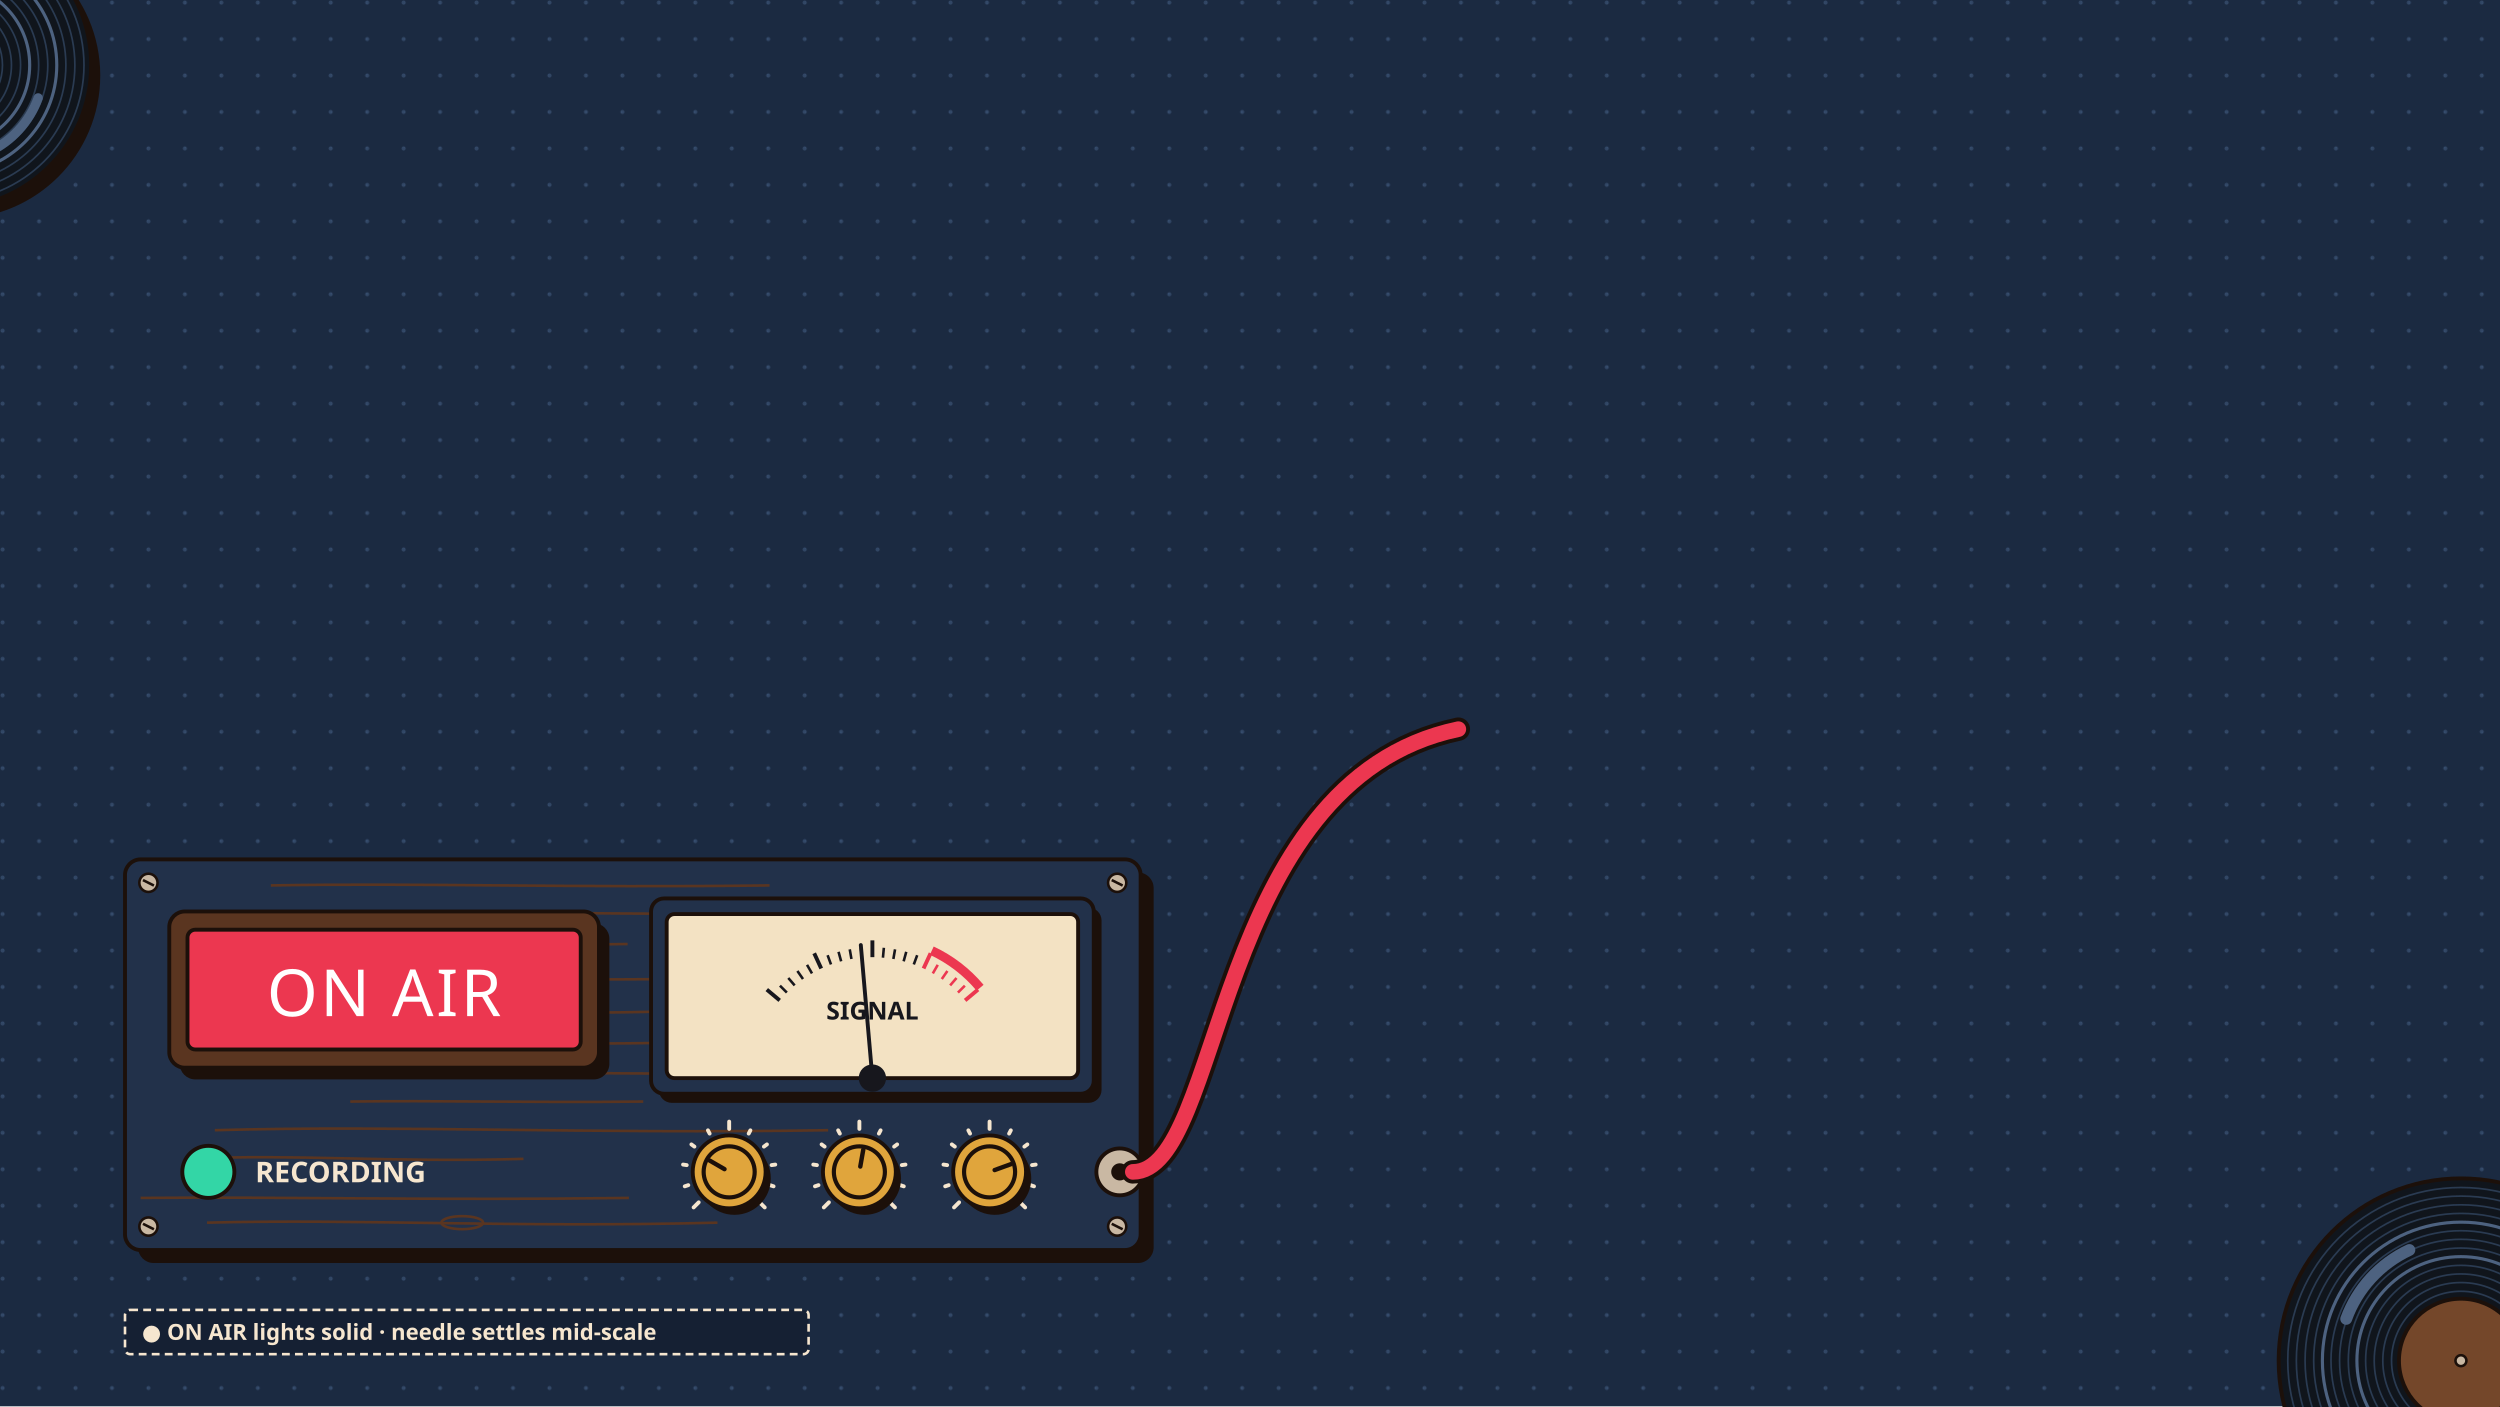
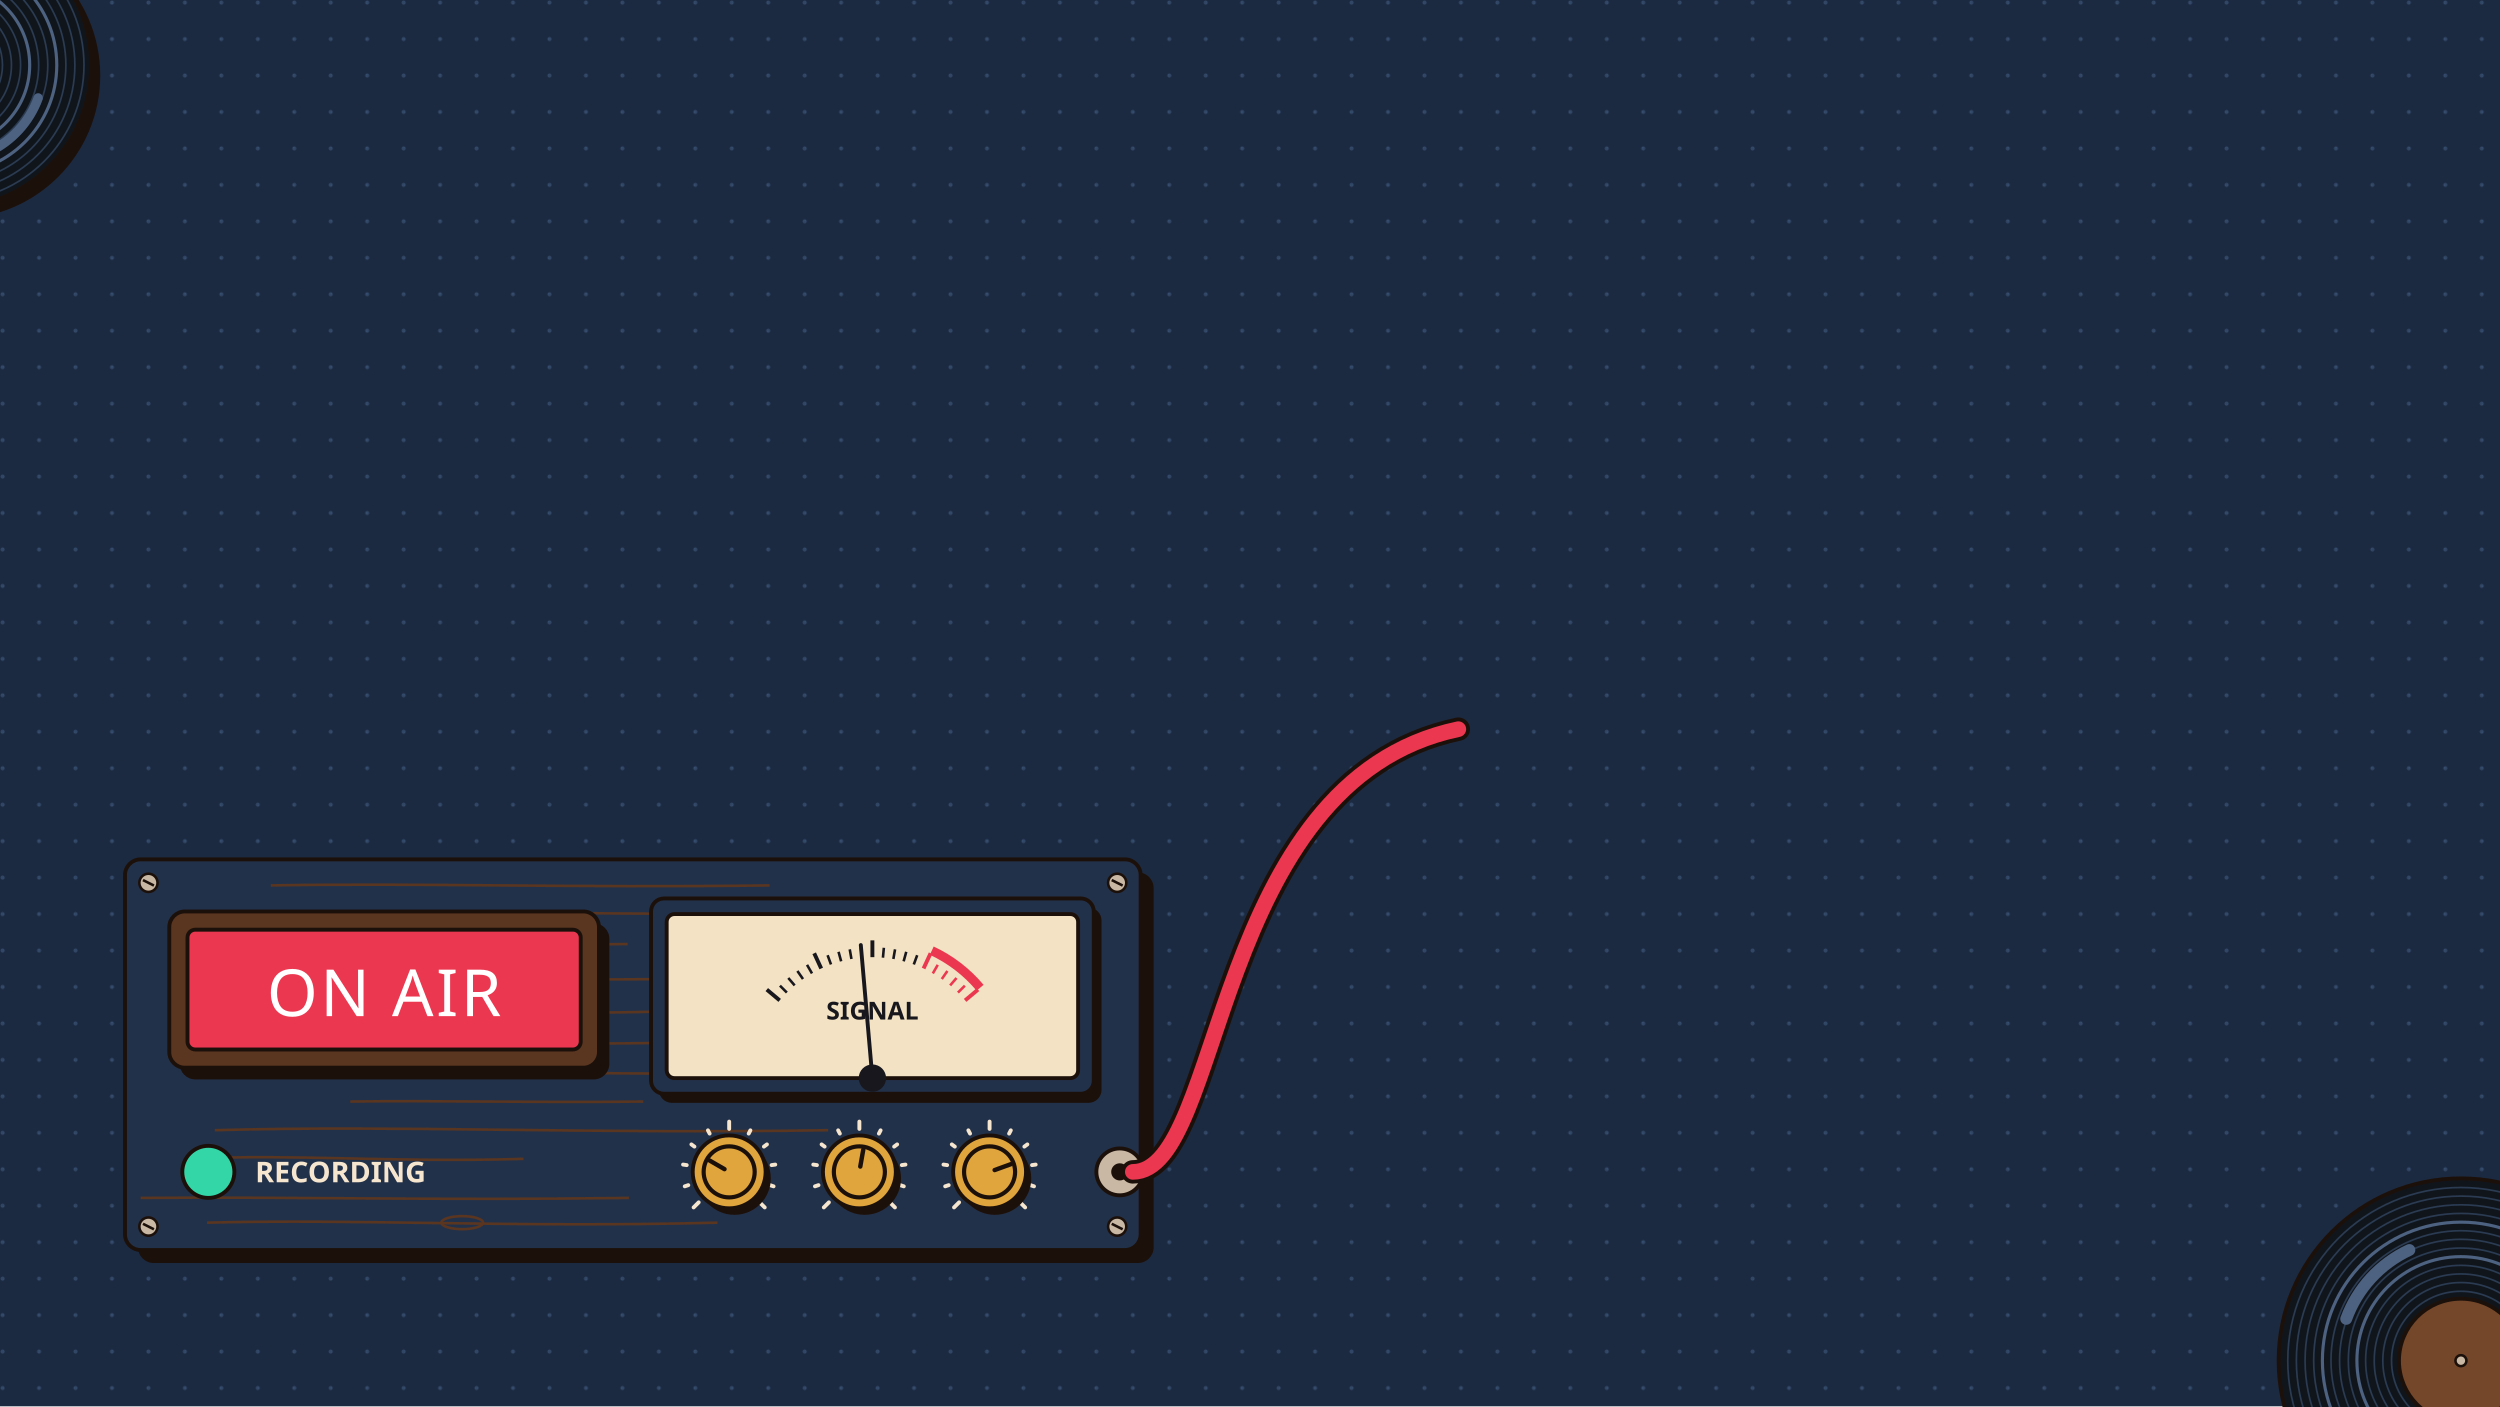
<svg xmlns="http://www.w3.org/2000/svg" viewBox="0 0 1920 1080" width="1920" height="1080">
  <defs>
    <pattern id="dg-join-success" width="28" height="28" patternUnits="userSpaceOnUse">
      <circle cx="2" cy="2" r="1.6" fill="#314664" />
    </pattern>
  </defs>
  <rect width="1920" height="1080" fill="#1b2a41" />
  <rect width="1920" height="1080" fill="url(#dg-join-success)" />
  <circle cx="1897" cy="1053" r="140" fill="#1c100a" />
  <circle cx="1890" cy="1045" r="140" fill="#10151c" stroke="#1c100a" stroke-width="3" />
  <circle cx="1890" cy="1045" r="53.3" fill="none" stroke="#2a3b52" stroke-width="1.3" />
  <circle cx="1890" cy="1045" r="60.0" fill="none" stroke="#2a3b52" stroke-width="1.3" />
  <circle cx="1890" cy="1045" r="66.6" fill="none" stroke="#2a3b52" stroke-width="1.3" />
  <circle cx="1890" cy="1045" r="73.2" fill="none" stroke="#2a3b52" stroke-width="1.3" />
  <circle cx="1890" cy="1045" r="79.9" fill="none" stroke="#4d6280" stroke-width="2.4" />
  <circle cx="1890" cy="1045" r="86.5" fill="none" stroke="#2a3b52" stroke-width="1.3" />
  <circle cx="1890" cy="1045" r="93.2" fill="none" stroke="#2a3b52" stroke-width="1.3" />
  <circle cx="1890" cy="1045" r="99.8" fill="none" stroke="#2a3b52" stroke-width="1.3" />
  <circle cx="1890" cy="1045" r="106.4" fill="none" stroke="#4d6280" stroke-width="2.4" />
  <circle cx="1890" cy="1045" r="113.1" fill="none" stroke="#2a3b52" stroke-width="1.3" />
  <circle cx="1890" cy="1045" r="119.7" fill="none" stroke="#2a3b52" stroke-width="1.3" />
  <circle cx="1890" cy="1045" r="126.4" fill="none" stroke="#2a3b52" stroke-width="1.3" />
  <circle cx="1890" cy="1045" r="133.0" fill="none" stroke="#2a3b52" stroke-width="1.3" />
  <path d="M1801.9 1012.9 A93.8 93.8 0 0 1 1850.4 960.0" fill="none" stroke="#4d6280" stroke-width="9.1" stroke-linecap="round" />
  <path d="M1978.1 1077.1 A93.8 93.8 0 0 1 1929.6 1130.0" fill="none" stroke="#4d6280" stroke-width="9.1" stroke-linecap="round" />
  <circle cx="1890" cy="1045" r="47.6" fill="#74472a" stroke="#1c100a" stroke-width="3" />
  <circle cx="1890" cy="1045" r="4.2" fill="#c9b8a3" stroke="#1c100a" stroke-width="2" />
  <circle cx="-33" cy="58" r="110" fill="#1c100a" />
  <circle cx="-40" cy="50" r="110" fill="#10151c" stroke="#1c100a" stroke-width="3" />
  <circle cx="-40" cy="50" r="41.9" fill="none" stroke="#2a3b52" stroke-width="1.3" />
  <circle cx="-40" cy="50" r="48.8" fill="none" stroke="#2a3b52" stroke-width="1.3" />
  <circle cx="-40" cy="50" r="55.8" fill="none" stroke="#2a3b52" stroke-width="1.3" />
  <circle cx="-40" cy="50" r="62.8" fill="none" stroke="#4d6280" stroke-width="2.4" />
  <circle cx="-40" cy="50" r="69.7" fill="none" stroke="#2a3b52" stroke-width="1.3" />
  <circle cx="-40" cy="50" r="76.7" fill="none" stroke="#2a3b52" stroke-width="1.3" />
  <circle cx="-40" cy="50" r="83.6" fill="none" stroke="#4d6280" stroke-width="2.4" />
  <circle cx="-40" cy="50" r="90.6" fill="none" stroke="#2a3b52" stroke-width="1.3" />
  <circle cx="-40" cy="50" r="97.5" fill="none" stroke="#2a3b52" stroke-width="1.3" />
  <circle cx="-40" cy="50" r="104.5" fill="none" stroke="#2a3b52" stroke-width="1.3" />
  <path d="M-109.3 24.8 A73.7 73.7 0 0 1 -71.1 -16.8" fill="none" stroke="#4d6280" stroke-width="7.2" stroke-linecap="round" />
  <path d="M29.3 75.2 A73.7 73.7 0 0 1 -8.9 116.8" fill="none" stroke="#4d6280" stroke-width="7.2" stroke-linecap="round" />
  <circle cx="-40" cy="50" r="37.4" fill="#6b3f24" stroke="#1c100a" stroke-width="3" />
  <circle cx="-40" cy="50" r="3.3" fill="#c9b8a3" stroke="#1c100a" stroke-width="2" />
  <rect x="106" y="670" width="780" height="300" rx="12" fill="#1c100a" />
  <rect x="96" y="660" width="780" height="300" rx="12" fill="#22314a" stroke="#1c100a" stroke-width="3" />
  <g stroke="#5a3520" stroke-width="2" fill="none" opacity="1">
    <path d="M208 680C323 678 438 682 591 680" />
    <path d="M207 701C343 698 479 704 661 701" />
    <path d="M186 725C275 724 363 727 482 725" />
    <ellipse cx="334" cy="725" rx="16" ry="5" />
    <path d="M172 751C289 747 406 755 563 751" />
    <path d="M180 777C277 773 374 780 503 777" />
    <path d="M160 801C264 798 367 803 505 801" />
    <path d="M296 824C390 822 483 826 608 824" />
    <path d="M269 846C336 845 404 847 494 846" />
    <path d="M165 868C306 864 448 871 636 868" />
    <path d="M147 890C224 886 300 893 402 890" />
    <path d="M108 920C221 919 333 922 483 920" />
    <path d="M159 939C277 936 394 943 551 939" />
    <ellipse cx="355" cy="939" rx="16" ry="5" />
  </g>
  <circle cx="114" cy="678" r="7" fill="#c9b8a3" stroke="#1c100a" stroke-width="2" />
  <line x1="109.8" y1="675.9" x2="118.2" y2="680.1" stroke="#1c100a" stroke-width="2" />
  <circle cx="858" cy="678" r="7" fill="#c9b8a3" stroke="#1c100a" stroke-width="2" />
  <line x1="853.8" y1="675.9" x2="862.2" y2="680.1" stroke="#1c100a" stroke-width="2" />
  <circle cx="114" cy="942" r="7" fill="#c9b8a3" stroke="#1c100a" stroke-width="2" />
  <line x1="109.8" y1="939.9" x2="118.2" y2="944.1" stroke="#1c100a" stroke-width="2" />
  <circle cx="858" cy="942" r="7" fill="#c9b8a3" stroke="#1c100a" stroke-width="2" />
  <line x1="853.8" y1="939.9" x2="862.2" y2="944.1" stroke="#1c100a" stroke-width="2" />
  <rect x="138" y="709" width="330" height="120" rx="12" fill="#1c100a" />
  <rect x="130" y="700" width="330" height="120" rx="12" fill="#5a3520" stroke="#1c100a" stroke-width="3" />
  <rect x="144" y="714" width="302" height="92" rx="6" fill="#ec3750" stroke="#1c100a" stroke-width="3" />
  <text x="295.0" y="780.4" font-family="Bungee" font-weight="400" font-size="50" fill="#ffffff" text-anchor="middle" letter-spacing="2">ON AIR</text>
  <rect x="506" y="697" width="340" height="150" rx="10" fill="#1c100a" />
  <rect x="500" y="690" width="340" height="150" rx="10" fill="#22314a" stroke="#1c100a" stroke-width="3" />
  <rect x="512" y="702" width="316" height="126" rx="6" fill="#f3e2c3" stroke="#1c100a" stroke-width="3" />
  <line x1="598.8" y1="768.3" x2="588.9" y2="760.0" stroke="#17171d" stroke-width="3" />
  <line x1="604.3" y1="762.3" x2="599.0" y2="757.0" stroke="#17171d" stroke-width="2" />
  <line x1="610.3" y1="756.8" x2="605.4" y2="751.1" stroke="#17171d" stroke-width="2" />
  <line x1="616.7" y1="751.9" x2="612.4" y2="745.7" stroke="#17171d" stroke-width="2" />
  <line x1="623.6" y1="747.6" x2="619.8" y2="741.0" stroke="#17171d" stroke-width="2" />
  <line x1="630.7" y1="743.8" x2="625.3" y2="732.1" stroke="#17171d" stroke-width="3" />
  <line x1="638.2" y1="740.7" x2="635.6" y2="733.6" stroke="#17171d" stroke-width="2" />
  <line x1="646.0" y1="738.3" x2="644.0" y2="731.0" stroke="#17171d" stroke-width="2" />
  <line x1="653.9" y1="736.5" x2="652.6" y2="729.1" stroke="#17171d" stroke-width="2" />
  <line x1="661.9" y1="735.5" x2="661.2" y2="727.9" stroke="#17171d" stroke-width="2" />
  <line x1="670.0" y1="735.1" x2="670.0" y2="722.2" stroke="#17171d" stroke-width="3" />
  <line x1="678.1" y1="735.5" x2="678.8" y2="727.9" stroke="#17171d" stroke-width="2" />
  <line x1="686.1" y1="736.5" x2="687.4" y2="729.1" stroke="#17171d" stroke-width="2" />
  <line x1="694.0" y1="738.3" x2="696.0" y2="731.0" stroke="#17171d" stroke-width="2" />
  <line x1="701.8" y1="740.7" x2="704.4" y2="733.6" stroke="#17171d" stroke-width="2" />
  <line x1="709.3" y1="743.8" x2="714.7" y2="732.1" stroke="#ec3750" stroke-width="3" />
  <line x1="716.4" y1="747.6" x2="720.2" y2="741.0" stroke="#ec3750" stroke-width="2" />
  <line x1="723.3" y1="751.9" x2="727.6" y2="745.7" stroke="#ec3750" stroke-width="2" />
  <line x1="729.7" y1="756.8" x2="734.6" y2="751.1" stroke="#ec3750" stroke-width="2" />
  <line x1="735.7" y1="762.3" x2="741.0" y2="757.0" stroke="#ec3750" stroke-width="2" />
  <line x1="741.2" y1="768.3" x2="751.1" y2="760.0" stroke="#ec3750" stroke-width="3" />
  <path d="M715.6 730.1A108.0 108.0 0 0 1 752.7 758.6" fill="none" stroke="#ec3750" stroke-width="7" />
  <g class="vu-needle" style="transform-origin:670.0px 828.0px; transform-box:view-box">
    <line x1="670.0" y1="828.0" x2="661.1" y2="725.8" stroke="#17171d" stroke-width="3" stroke-linecap="round" />
  </g>
  <circle cx="670.0" cy="828.0" r="10.5" fill="#17171d" />
  <text x="670.0" y="783.0" font-family="Space Mono" font-weight="700" font-size="19" fill="#17171d" text-anchor="middle" letter-spacing="0">SIGNAL</text>
  <circle cx="160" cy="900" r="20" fill="#33d6a6" stroke="#1c100a" stroke-width="3" />
  <text x="196" y="908" font-family="Space Mono" font-weight="700" font-size="22" fill="#f6e6cf" text-anchor="start" letter-spacing="0">RECORDING</text>
  <line x1="536.6" y1="923.4" x2="532.7" y2="927.3" stroke="#f6e6cf" stroke-width="3" stroke-linecap="round" />
  <line x1="528.6" y1="910.2" x2="525.9" y2="911.1" stroke="#f6e6cf" stroke-width="3" stroke-linecap="round" />
  <line x1="527.4" y1="894.8" x2="524.6" y2="894.4" stroke="#f6e6cf" stroke-width="3" stroke-linecap="round" />
  <line x1="533.3" y1="880.6" x2="531.0" y2="878.9" stroke="#f6e6cf" stroke-width="3" stroke-linecap="round" />
  <line x1="545.0" y1="870.6" x2="543.7" y2="868.1" stroke="#f6e6cf" stroke-width="3" stroke-linecap="round" />
  <line x1="560.0" y1="867.0" x2="560.0" y2="861.4" stroke="#f6e6cf" stroke-width="3" stroke-linecap="round" />
  <line x1="575.0" y1="870.6" x2="576.3" y2="868.1" stroke="#f6e6cf" stroke-width="3" stroke-linecap="round" />
  <line x1="586.7" y1="880.6" x2="589.0" y2="878.9" stroke="#f6e6cf" stroke-width="3" stroke-linecap="round" />
  <line x1="592.6" y1="894.8" x2="595.4" y2="894.4" stroke="#f6e6cf" stroke-width="3" stroke-linecap="round" />
  <line x1="591.4" y1="910.2" x2="594.1" y2="911.1" stroke="#f6e6cf" stroke-width="3" stroke-linecap="round" />
  <line x1="583.4" y1="923.4" x2="587.3" y2="927.3" stroke="#f6e6cf" stroke-width="3" stroke-linecap="round" />
  <circle cx="564" cy="905" r="28" fill="#1c100a" />
  <circle cx="560" cy="900" r="28" fill="#e0a53c" stroke="#1c100a" stroke-width="3" />
  <circle cx="560" cy="900" r="20.2" fill="none" stroke="#1c100a" stroke-width="2" />
  <circle cx="560" cy="900" r="19.0" fill="#e0a53c" stroke="#1c100a" stroke-width="2" />
  <line x1="556.4" y1="897.9" x2="545.0" y2="891.3" stroke="#1c100a" stroke-width="3.4" stroke-linecap="round" />
  <line x1="636.6" y1="923.4" x2="632.7" y2="927.3" stroke="#f6e6cf" stroke-width="3" stroke-linecap="round" />
  <line x1="628.6" y1="910.2" x2="625.9" y2="911.1" stroke="#f6e6cf" stroke-width="3" stroke-linecap="round" />
  <line x1="627.4" y1="894.8" x2="624.6" y2="894.4" stroke="#f6e6cf" stroke-width="3" stroke-linecap="round" />
  <line x1="633.3" y1="880.6" x2="631.0" y2="878.9" stroke="#f6e6cf" stroke-width="3" stroke-linecap="round" />
  <line x1="645.0" y1="870.6" x2="643.7" y2="868.1" stroke="#f6e6cf" stroke-width="3" stroke-linecap="round" />
  <line x1="660.0" y1="867.0" x2="660.0" y2="861.4" stroke="#f6e6cf" stroke-width="3" stroke-linecap="round" />
  <line x1="675.0" y1="870.6" x2="676.3" y2="868.1" stroke="#f6e6cf" stroke-width="3" stroke-linecap="round" />
  <line x1="686.7" y1="880.6" x2="689.0" y2="878.9" stroke="#f6e6cf" stroke-width="3" stroke-linecap="round" />
  <line x1="692.6" y1="894.8" x2="695.4" y2="894.4" stroke="#f6e6cf" stroke-width="3" stroke-linecap="round" />
  <line x1="691.4" y1="910.2" x2="694.1" y2="911.1" stroke="#f6e6cf" stroke-width="3" stroke-linecap="round" />
  <line x1="683.4" y1="923.4" x2="687.3" y2="927.3" stroke="#f6e6cf" stroke-width="3" stroke-linecap="round" />
  <circle cx="664" cy="905" r="28" fill="#1c100a" />
  <circle cx="660" cy="900" r="28" fill="#e0a53c" stroke="#1c100a" stroke-width="3" />
  <circle cx="660" cy="900" r="20.2" fill="none" stroke="#1c100a" stroke-width="2" />
  <circle cx="660" cy="900" r="19.0" fill="#e0a53c" stroke="#1c100a" stroke-width="2" />
  <line x1="660.7" y1="895.9" x2="663.0" y2="882.9" stroke="#1c100a" stroke-width="3.4" stroke-linecap="round" />
  <line x1="736.6" y1="923.4" x2="732.7" y2="927.3" stroke="#f6e6cf" stroke-width="3" stroke-linecap="round" />
  <line x1="728.6" y1="910.2" x2="725.9" y2="911.1" stroke="#f6e6cf" stroke-width="3" stroke-linecap="round" />
  <line x1="727.4" y1="894.8" x2="724.6" y2="894.4" stroke="#f6e6cf" stroke-width="3" stroke-linecap="round" />
  <line x1="733.3" y1="880.6" x2="731.0" y2="878.9" stroke="#f6e6cf" stroke-width="3" stroke-linecap="round" />
  <line x1="745.0" y1="870.6" x2="743.7" y2="868.1" stroke="#f6e6cf" stroke-width="3" stroke-linecap="round" />
  <line x1="760.0" y1="867.0" x2="760.0" y2="861.4" stroke="#f6e6cf" stroke-width="3" stroke-linecap="round" />
  <line x1="775.0" y1="870.6" x2="776.3" y2="868.1" stroke="#f6e6cf" stroke-width="3" stroke-linecap="round" />
  <line x1="786.7" y1="880.6" x2="789.0" y2="878.9" stroke="#f6e6cf" stroke-width="3" stroke-linecap="round" />
  <line x1="792.6" y1="894.8" x2="795.4" y2="894.4" stroke="#f6e6cf" stroke-width="3" stroke-linecap="round" />
  <line x1="791.4" y1="910.2" x2="794.1" y2="911.1" stroke="#f6e6cf" stroke-width="3" stroke-linecap="round" />
  <line x1="783.4" y1="923.4" x2="787.3" y2="927.3" stroke="#f6e6cf" stroke-width="3" stroke-linecap="round" />
  <circle cx="764" cy="905" r="28" fill="#1c100a" />
  <circle cx="760" cy="900" r="28" fill="#e0a53c" stroke="#1c100a" stroke-width="3" />
  <circle cx="760" cy="900" r="20.2" fill="none" stroke="#1c100a" stroke-width="2" />
  <circle cx="760" cy="900" r="19.0" fill="#e0a53c" stroke="#1c100a" stroke-width="2" />
  <line x1="763.9" y1="898.6" x2="776.3" y2="894.1" stroke="#1c100a" stroke-width="3.4" stroke-linecap="round" />
  <circle cx="860" cy="900" r="18" fill="#c9b8a3" stroke="#1c100a" stroke-width="3" />
  <circle cx="860" cy="900" r="6.6" fill="#1c100a" />
  <path d="M870 900 C940 900 930 600 1120 560" fill="none" stroke="#1c100a" stroke-width="18" stroke-linecap="round" />
-   <path class="lead" pathLength="1" d="M870 900 C940 900 930 600 1120 560" fill="none" stroke="#ec3750" stroke-width="12" stroke-linecap="round" />
-   <rect x="96" y="1006" width="525" height="34" rx="4" fill="#152033" stroke="#f6e6cf" stroke-width="2" stroke-dasharray="6 4" />
-   <text x="109" y="1029" font-family="Space Mono" font-weight="700" font-size="17" fill="#f6e6cf" text-anchor="start" letter-spacing="0">● ON AIR lights solid · needle settles mid-scale</text>
+   <path pathLength="1" d="M870 900 C940 900 930 600 1120 560" fill="none" stroke="#ec3750" stroke-width="12" stroke-linecap="round" />
</svg>
